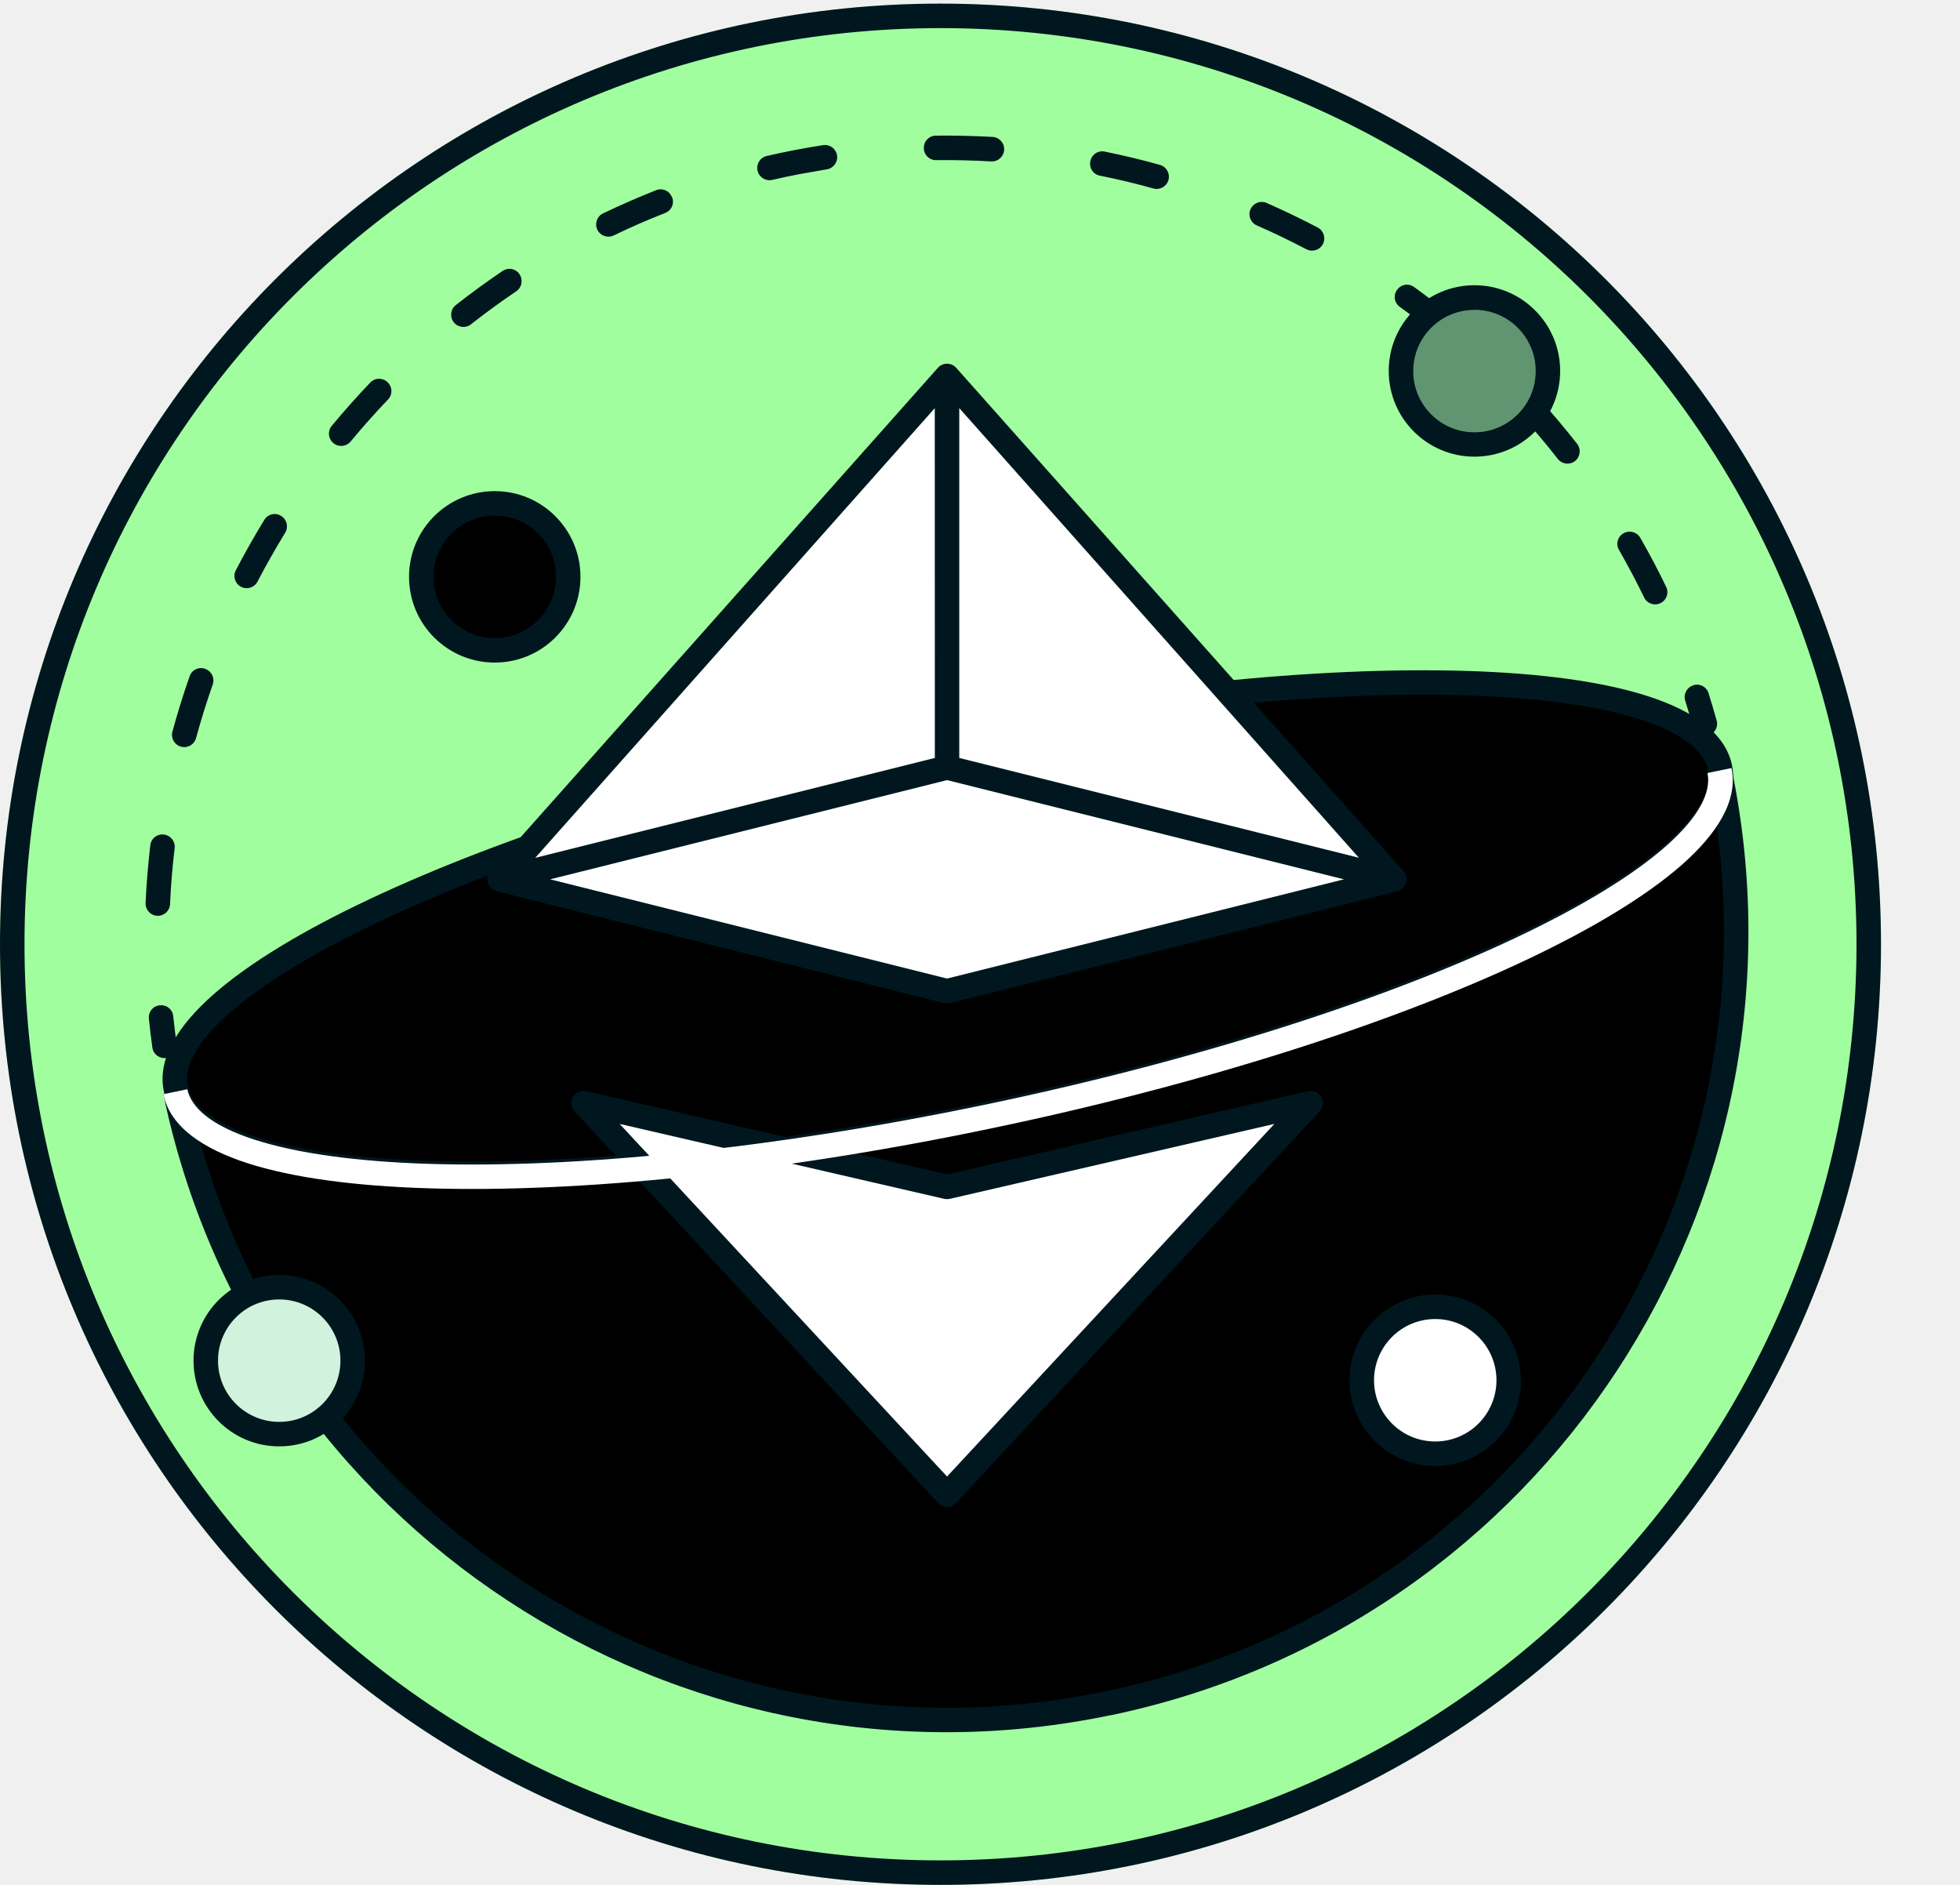
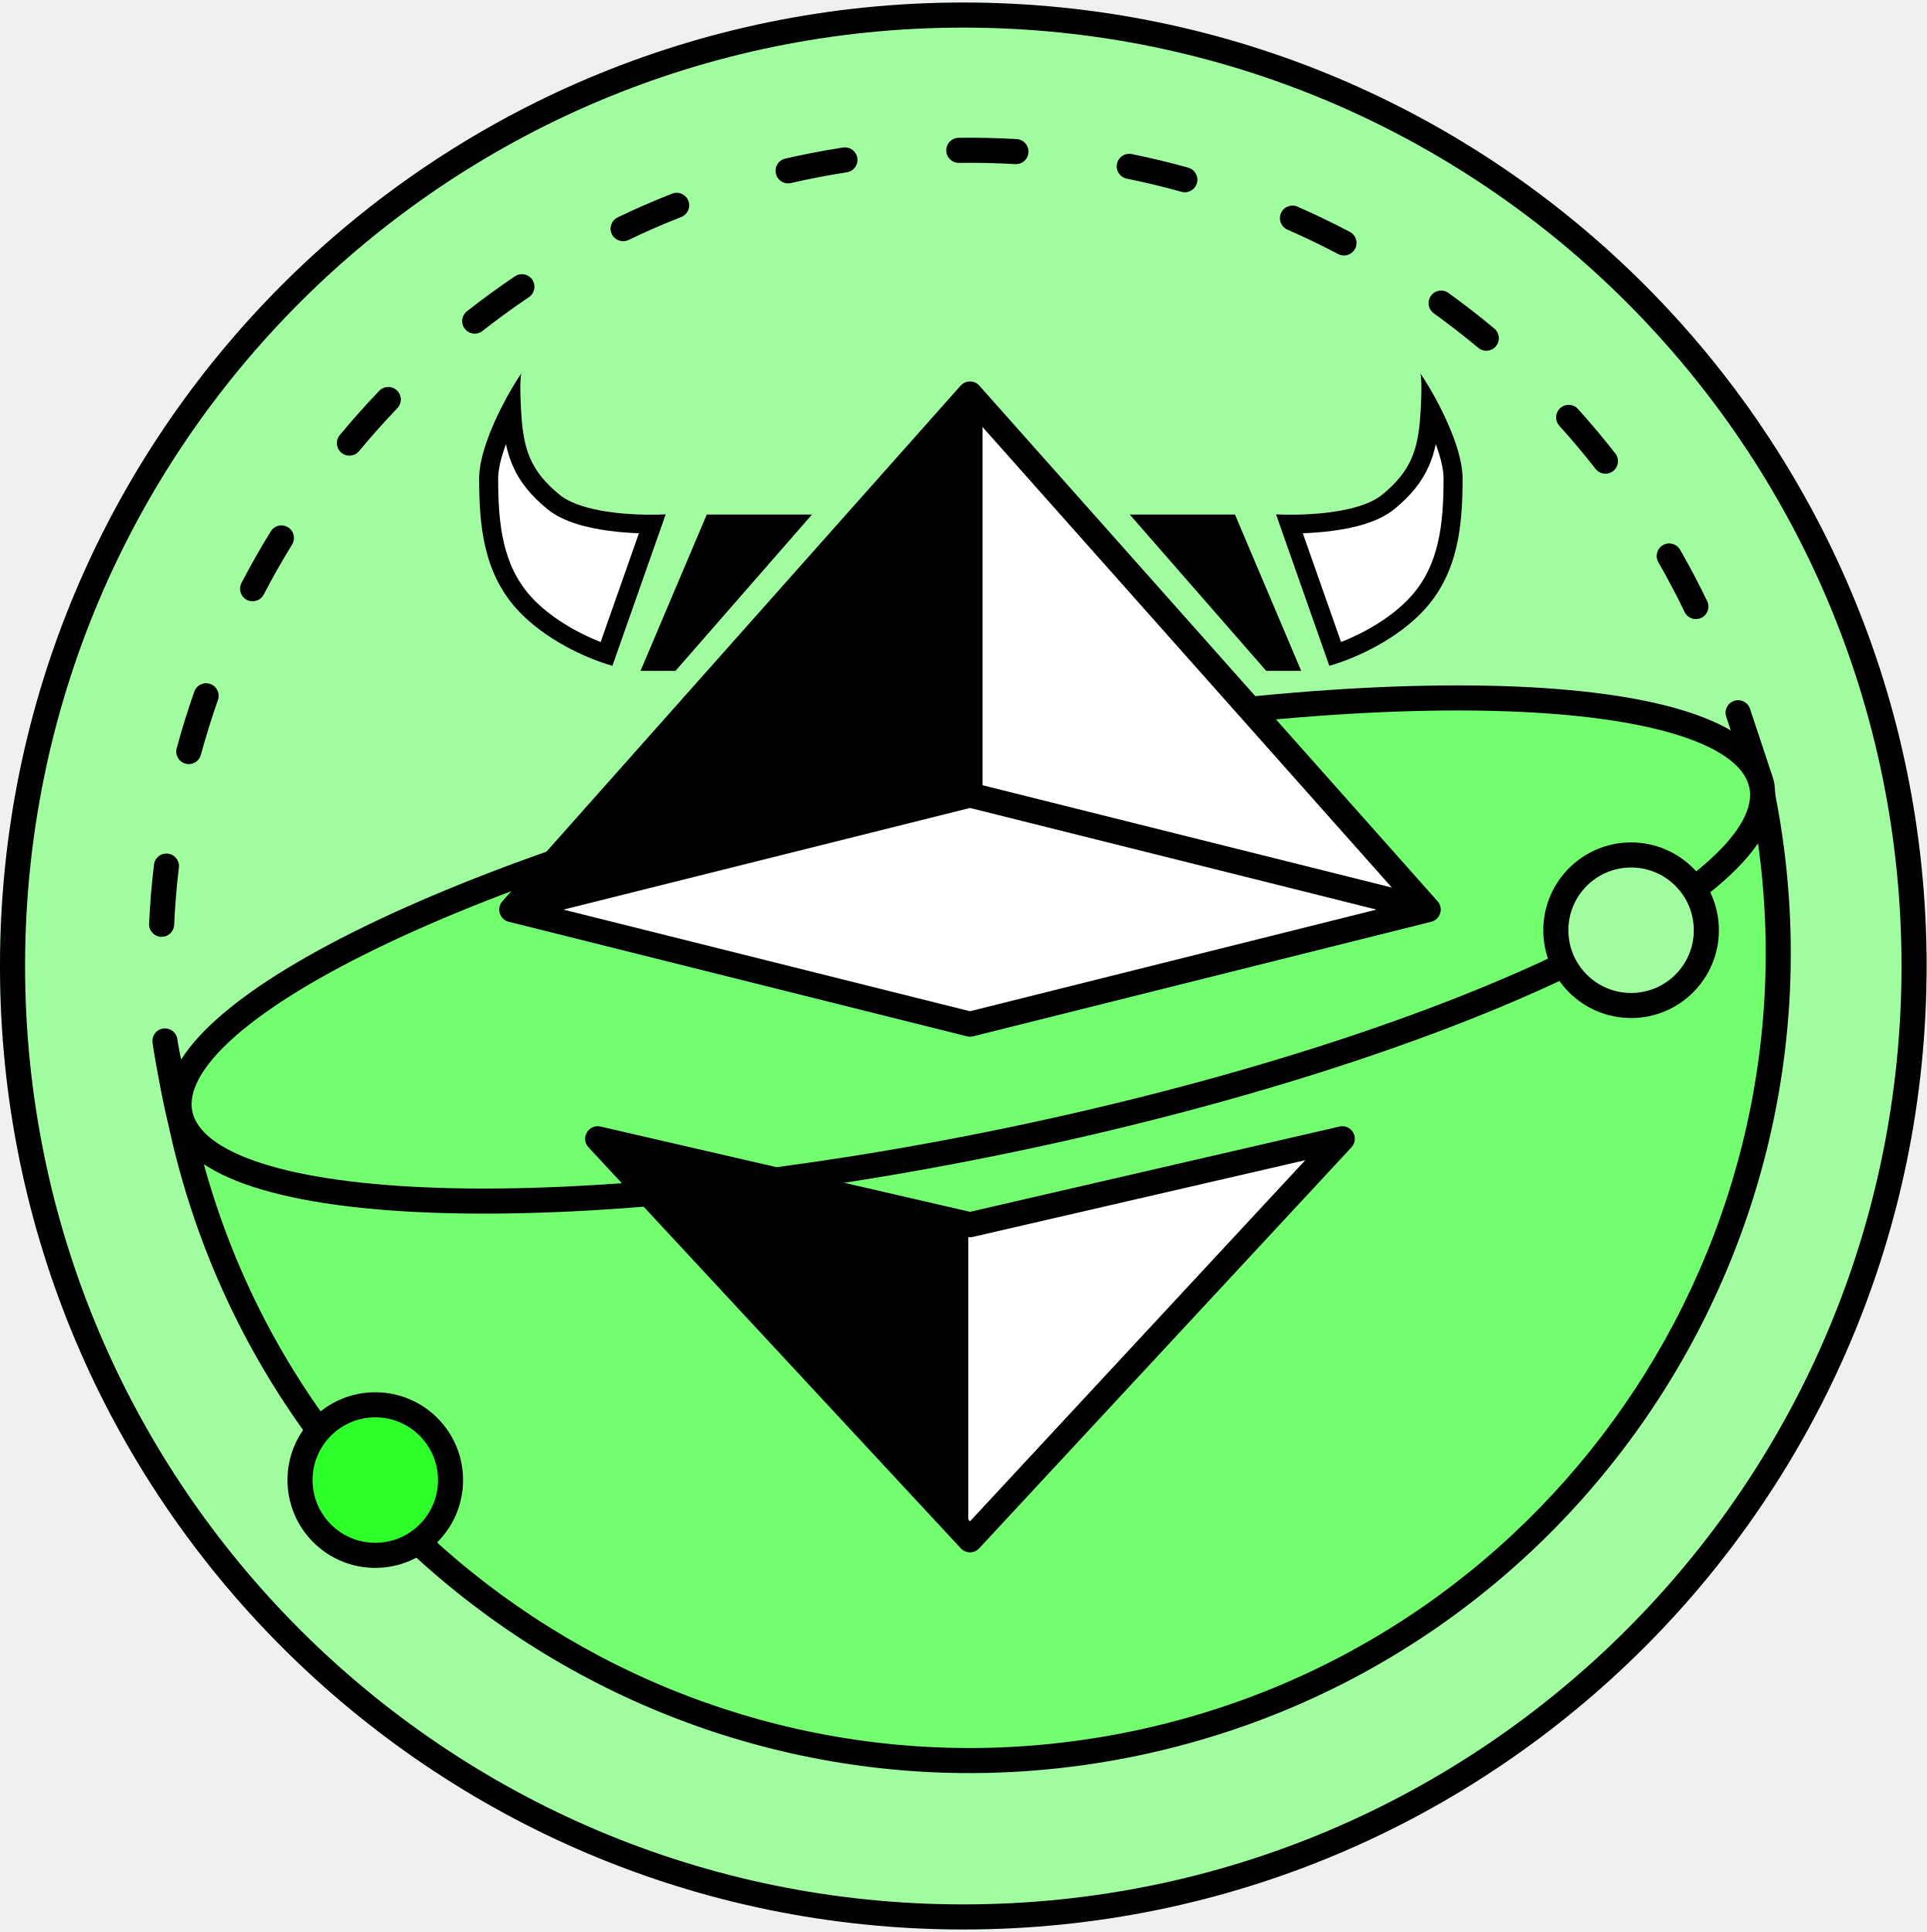
- <svg xmlns="http://www.w3.org/2000/svg" fill="none" viewBox="0 0 26 25">
-   <path fill="#A1FE9F" d="M24.952 12.524c0 6.89-5.586 12.476-12.476 12.476S0 19.414 0 12.524 5.586.048 12.476.048s12.476 5.586 12.476 12.476" />
-   <path fill="#00171F" fill-rule="evenodd" d="M12.476 24.675c6.71 0 12.151-5.44 12.151-12.151S19.187.373 12.476.373.325 5.813.325 12.523c0 6.712 5.44 12.152 12.151 12.152m0 .325c6.89 0 12.476-5.586 12.476-12.476S19.366.048 12.476.048 0 5.634 0 12.524 5.586 25 12.476 25" clip-rule="evenodd" />
-   <path fill="#00171F" fill-rule="evenodd" d="M10.608 2.309q-.183.035-.364.077a.162.162 0 0 1-.073-.317 10 10 0 0 1 .747-.144.162.162 0 0 1 .05.321q-.18.03-.36.063m1.647-.345a.16.16 0 0 1 .16-.165q.379-.004.752.017a.162.162 0 0 1-.018.325q-.363-.021-.73-.017a.16.16 0 0 1-.164-.16m-3.34.65a.16.16 0 0 1-.092.211q-.348.136-.682.298A.162.162 0 1 1 8 2.83q.345-.165.703-.307a.16.16 0 0 1 .21.092m5.551-.477a.16.16 0 0 1 .192-.127q.37.075.731.176a.162.162 0 0 1-.087.313q-.35-.098-.709-.17a.16.16 0 0 1-.127-.192m-7.572 1.5c.05.075.03.176-.044.226q-.309.208-.601.438a.162.162 0 0 1-.2-.256q.3-.236.62-.452a.16.16 0 0 1 .225.044m9.696-.862a.163.163 0 0 1 .215-.084q.345.152.677.326a.162.162 0 1 1-.151.288 10 10 0 0 0-.657-.316.163.163 0 0 1-.084-.214M5.141 5.07a.16.16 0 0 1 .005.23q-.258.27-.495.556a.162.162 0 1 1-.25-.208q.245-.296.51-.573a.16.16 0 0 1 .23-.005m13.392-1.226a.16.16 0 0 1 .227-.036q.304.22.594.46a.162.162 0 1 1-.209.25 10 10 0 0 0-.575-.447.16.16 0 0 1-.037-.227M3.73 6.843c.076.047.1.147.053.223q-.195.318-.367.648a.162.162 0 1 1-.288-.15q.177-.34.378-.668a.16.16 0 0 1 .224-.053m16.478-1.544a.16.16 0 0 1 .229.012q.252.279.484.576a.162.162 0 1 1-.256.2q-.225-.288-.47-.558a.16.16 0 0 1 .012-.23M2.723 8.872c.084.03.129.122.099.207q-.123.35-.221.71a.162.162 0 1 1-.314-.085q.101-.371.228-.733a.16.16 0 0 1 .208-.1m18.814-1.798a.163.163 0 0 1 .222.06q.186.324.35.665a.163.163 0 0 1-.292.141q-.16-.33-.34-.644a.16.16 0 0 1 .06-.222M2.175 11.069c.089.01.152.092.142.18q-.045.369-.061.742a.162.162 0 1 1-.325-.014q.018-.386.063-.766a.16.16 0 0 1 .18-.142m20.287-1.98a.16.16 0 0 1 .204.107q.056.18.107.36a.162.162 0 0 1-.313.088 10 10 0 0 0-.104-.35.163.163 0 0 1 .106-.204M2.12 13.334a.16.16 0 0 1 .178.145q.02.184.045.37a.162.162 0 1 1-.322.045 10 10 0 0 1-.046-.382.16.16 0 0 1 .145-.178" clip-rule="evenodd" />
-   <g filter="url(#a)">
-     <path fill="#000" d="M2.326 14.48c1.176 5.657 6.715 9.288 12.372 8.112s9.288-6.715 8.112-12.372" />
+ <svg xmlns="http://www.w3.org/2000/svg" width="382" height="383" viewBox="0 0 382 383" fill="none">
+   <g clip-path="url(#clip0_1106_1053)">
+     <path d="M382 191.5C382 296.987 296.487 382.5 191 382.5C85.514 382.5 0 296.987 0 191.5C0 86.014 85.514 0.5 191 0.5C296.487 0.5 382 86.014 382 191.5Z" fill="#A1FEA0" />
+     <path fill-rule="evenodd" clip-rule="evenodd" d="M191 377.526C293.74 377.526 377.026 294.24 377.026 191.5C377.026 88.761 293.74 5.474 191 5.474C88.261 5.474 4.974 88.761 4.974 191.5C4.974 294.24 88.261 377.526 191 377.526ZM191 382.5C296.487 382.5 382 296.987 382 191.5C382 86.014 296.487 0.5 191 0.5C85.514 0.5 0 86.014 0 191.5C0 296.987 85.514 382.5 191 382.5Z" fill="black" />
+     <path d="M35.607 221.44C53.617 308.044 138.407 363.638 225.012 345.629C311.616 327.619 367.21 242.829 349.2 156.225" fill="#74FF71" />
+     <path fill-rule="evenodd" clip-rule="evenodd" d="M225.516 348.061C137.567 366.35 51.461 309.892 33.171 221.943L38.041 220.93C55.771 306.19 139.244 360.921 224.503 343.192C309.762 325.461 364.495 241.988 346.764 156.728L351.634 155.717C369.924 243.665 313.465 329.771 225.516 348.061Z" fill="black" />
+     <path d="M200.344 225.958C286.94 207.949 353.626 176.455 349.293 155.615C344.958 134.773 271.244 132.477 184.648 150.486C98.052 168.494 31.365 199.988 35.699 220.828C40.033 241.669 113.747 243.965 200.344 225.958Z" fill="#74FF71" />
+     <path fill-rule="evenodd" clip-rule="evenodd" d="M46.612 205.452C39.7 211.545 37.351 216.559 38.136 220.332C38.92 224.103 43.074 227.767 51.841 230.597C60.396 233.358 72.458 235.024 87.252 235.485C116.799 236.405 156.674 232.509 199.838 223.532C243.003 214.555 281.126 202.233 307.857 189.609C321.239 183.287 331.639 176.952 338.383 171.008C345.295 164.918 347.643 159.903 346.859 156.13C346.075 152.358 341.921 148.695 333.153 145.864C324.599 143.103 312.537 141.437 297.743 140.977C268.196 140.056 228.322 143.954 185.157 152.93C141.992 161.906 103.869 174.229 77.139 186.854C63.755 193.173 53.357 199.51 46.612 205.452ZM75.015 182.355C102.193 169.52 140.712 157.093 184.144 148.06C227.576 139.028 267.855 135.069 297.897 136.005C312.899 136.472 325.49 138.163 334.681 141.131C343.661 144.03 350.346 148.469 351.729 155.117C353.112 161.765 348.749 168.502 341.672 174.741C334.424 181.127 323.551 187.697 309.981 194.106C282.802 206.941 244.283 219.369 200.851 228.401C157.419 237.433 117.139 241.393 87.097 240.456C72.096 239.99 59.505 238.298 50.313 235.331C41.334 232.432 34.649 227.992 33.266 221.344C31.883 214.695 36.245 207.96 43.324 201.721C50.571 195.336 61.444 188.765 75.015 182.355Z" fill="black" />
+     <path d="M323.405 199.321C331.647 199.321 338.328 192.64 338.328 184.399C338.328 176.157 331.647 169.477 323.405 169.477C315.165 169.477 308.484 176.157 308.484 184.399C308.484 192.64 315.165 199.321 323.405 199.321Z" fill="#A1FEA0" />
+     <path fill-rule="evenodd" clip-rule="evenodd" d="M323.408 171.975C316.542 171.975 310.974 177.542 310.974 184.41C310.974 191.277 316.542 196.845 323.408 196.845C330.277 196.845 335.843 191.277 335.843 184.41C335.843 177.542 330.277 171.975 323.408 171.975ZM306 184.41C306 174.794 313.794 167 323.408 167C333.023 167 340.817 174.794 340.817 184.41C340.817 194.024 333.023 201.819 323.408 201.819C313.794 201.819 306 194.024 306 184.41Z" fill="black" />
+     <path d="M74.41 308.336C82.651 308.336 89.332 301.655 89.332 293.413C89.332 285.173 82.651 278.492 74.41 278.492C66.169 278.492 59.488 285.173 59.488 293.413C59.488 301.655 66.169 308.336 74.41 308.336Z" fill="#2FFF2B" />
+     <path fill-rule="evenodd" clip-rule="evenodd" d="M74.409 280.975C67.541 280.975 61.974 286.542 61.974 293.41C61.974 300.277 67.541 305.845 74.409 305.845C81.277 305.845 86.844 300.277 86.844 293.41C86.844 286.542 81.277 280.975 74.409 280.975ZM57 293.41C57 283.794 64.794 276 74.409 276C84.024 276 91.818 283.794 91.818 293.41C91.818 303.024 84.024 310.819 74.409 310.819C64.794 310.819 57 303.024 57 293.41Z" fill="black" />
+     <path d="M101.469 180.31L192.326 203.024L283.184 180.309L192.326 78.094L101.469 180.31Z" fill="white" />
+     <path d="M101.469 180.313L192.326 157.598L283.184 180.311" fill="white" />
+     <path d="M191.992 78.094V157.677L102.461 179.563L191.992 78.094Z" fill="black" />
+     <path d="M140.133 102L127 133H133.933L161 102H140.133Z" fill="black" />
+     <path d="M132 101.961L121.429 132C116.143 130.513 107.904 126.704 102.551 120.846C95.755 113.41 94.999 103.865 95 94.82C95.001 88.128 100.692 77.872 103.376 74C103.227 74.43 103.018 76.667 103.376 82.173C103.823 89.056 105.165 93.358 110.979 98.09C115.631 101.875 126.931 102.248 132 101.961Z" fill="white" />
+     <path fill-rule="evenodd" clip-rule="evenodd" d="M132 101.961C130.907 102.023 129.524 102.054 127.981 102.027C122.367 101.929 114.628 101.059 110.979 98.09C105.165 93.358 103.823 89.056 103.376 82.173C103.359 81.911 103.343 81.656 103.329 81.409C103.038 76.458 103.234 74.41 103.376 74C102.359 75.466 100.911 77.849 99.504 80.607C97.197 85.13 95 90.663 95 94.82C94.999 103.865 95.755 113.41 102.551 120.846C107.904 126.704 116.143 130.513 121.429 132L132 101.961ZM126.684 105.712L119.094 127.28C114.562 125.5 109.089 122.443 105.357 118.359C99.598 112.057 98.775 103.825 98.775 94.821C98.776 93.015 99.358 90.641 100.317 88.046C100.635 89.55 101.077 91.006 101.704 92.423C103.111 95.603 105.321 98.309 108.574 100.956C111.785 103.569 116.723 104.698 120.834 105.238C122.834 105.501 124.838 105.646 126.684 105.712Z" fill="black" />
+     <path d="M244.868 102L258 133H251.068L224 102H244.868Z" fill="black" />
+     <path d="M253 101.961L263.572 132C268.857 130.513 277.096 126.704 282.449 120.846C289.245 113.41 290.001 103.865 290 94.82C290 88.128 284.308 77.872 281.624 74C281.773 74.43 281.982 76.667 281.624 82.173C281.177 89.056 279.835 93.358 274.021 98.09C269.369 101.875 258.068 102.248 253 101.961Z" fill="white" />
+     <path fill-rule="evenodd" clip-rule="evenodd" d="M253 101.961C254.093 102.023 255.475 102.054 257.019 102.027C262.632 101.929 270.372 101.059 274.021 98.09C279.835 93.358 281.177 89.056 281.624 82.173C281.641 81.911 281.657 81.656 281.671 81.409C281.962 76.458 281.766 74.41 281.624 74C282.641 75.466 284.088 77.849 285.496 80.607C287.803 85.13 290 90.663 290 94.82C290.001 103.865 289.245 113.41 282.449 120.846C277.096 126.704 268.857 130.513 263.572 132L253 101.961ZM258.316 105.712L265.906 127.28C270.437 125.5 275.91 122.443 279.643 118.359C285.402 112.057 286.225 103.825 286.225 94.821C286.225 93.015 285.642 90.641 284.682 88.046C284.366 89.55 283.924 91.006 283.296 92.423C281.889 95.603 279.679 98.309 276.426 100.956C273.215 103.569 268.277 104.698 264.166 105.238C262.166 105.501 260.162 105.646 258.316 105.712Z" fill="black" />
+     <path d="M118.505 225.746L192.328 305.246L266.149 225.746L192.327 242.782L118.505 225.746Z" fill="white" />
+     <path fill-rule="evenodd" clip-rule="evenodd" d="M192.325 75.617C193.035 75.617 193.712 75.921 194.184 76.452L285.042 178.666C285.62 179.317 285.815 180.222 285.559 181.053C285.302 181.884 284.63 182.521 283.786 182.732L192.928 205.446C192.533 205.545 192.119 205.545 191.723 205.446L100.864 182.734C100.02 182.523 99.348 181.886 99.091 181.054C98.835 180.223 99.031 179.319 99.609 178.668L190.467 76.452C190.939 75.921 191.614 75.617 192.325 75.617ZM189.839 84.645L108.675 175.955L189.839 155.664V84.645ZM192.325 160.17L111.722 180.321L192.325 200.469L272.928 180.319L192.325 160.17ZM275.975 175.954L194.812 155.664V84.645L275.975 175.954ZM116.351 224.502C116.898 223.557 117.998 223.079 119.063 223.325L192.325 240.231L265.588 223.325C266.653 223.079 267.753 223.557 268.3 224.502C268.847 225.447 268.713 226.639 267.97 227.44L194.149 306.94C193.679 307.448 193.018 307.735 192.326 307.735C191.636 307.735 190.974 307.448 190.503 306.94L116.681 227.44C115.938 226.639 115.804 225.447 116.351 224.502ZM125.839 229.993L192.326 301.594L258.811 229.993L192.884 245.207C192.516 245.292 192.134 245.292 191.766 245.207L125.839 229.993Z" fill="black" />
+     <path d="M191.993 303.916V242.239L118.379 225.328L191.993 303.916Z" fill="black" />
+     <path fill-rule="evenodd" clip-rule="evenodd" d="M162.405 35.113C160.531 35.471 158.67 35.863 156.824 36.288C155.486 36.596 154.15 35.76 153.843 34.422C153.535 33.083 154.37 31.748 155.709 31.441C157.616 31.002 159.537 30.597 161.469 30.227C163.364 29.865 165.257 29.537 167.149 29.243C168.506 29.032 169.777 29.961 169.988 31.318C170.2 32.675 169.27 33.947 167.913 34.158C166.079 34.443 164.243 34.761 162.405 35.113ZM187.621 29.834C187.603 28.46 188.701 27.332 190.075 27.314C193.933 27.263 197.77 27.35 201.583 27.571C202.953 27.651 204 28.827 203.92 30.198C203.841 31.57 202.666 32.616 201.294 32.537C197.599 32.322 193.88 32.238 190.141 32.288C188.767 32.306 187.64 31.207 187.621 29.834ZM136.48 39.795C136.982 41.074 136.353 42.517 135.074 43.019C131.526 44.413 128.043 45.932 124.631 47.571C123.393 48.166 121.907 47.644 121.312 46.406C120.717 45.168 121.239 43.682 122.477 43.087C125.999 41.396 129.594 39.828 133.256 38.389C134.535 37.887 135.978 38.517 136.48 39.795ZM221.468 32.48C221.743 31.134 223.056 30.265 224.402 30.539C228.174 31.306 231.907 32.206 235.594 33.233C236.918 33.602 237.691 34.974 237.322 36.297C236.954 37.62 235.582 38.393 234.259 38.025C230.685 37.028 227.067 36.157 223.41 35.413C222.064 35.139 221.194 33.826 221.468 32.48ZM105.546 55.451C106.314 56.589 106.014 58.135 104.875 58.903C101.72 61.031 98.647 63.27 95.662 65.612C94.581 66.46 93.018 66.271 92.17 65.191C91.323 64.11 91.511 62.547 92.592 61.699C95.67 59.283 98.839 56.975 102.094 54.779C103.232 54.011 104.778 54.312 105.546 55.451ZM253.988 42.243C254.54 40.986 256.007 40.413 257.264 40.965C260.783 42.509 264.243 44.175 267.636 45.96C268.853 46.599 269.32 48.103 268.68 49.318C268.041 50.534 266.538 51.002 265.322 50.362C262.032 48.632 258.678 47.017 255.266 45.52C254.008 44.968 253.437 43.501 253.988 42.243ZM78.706 77.401C79.698 78.351 79.733 79.925 78.784 80.918C76.155 83.665 73.625 86.505 71.198 89.429C70.321 90.486 68.753 90.632 67.696 89.755C66.639 88.878 66.493 87.31 67.371 86.253C69.872 83.239 72.48 80.312 75.19 77.479C76.139 76.487 77.713 76.452 78.706 77.401ZM283.725 58.635C284.528 57.52 286.082 57.269 287.196 58.072C290.309 60.316 293.342 62.67 296.291 65.13C297.345 66.01 297.487 67.578 296.607 68.633C295.727 69.688 294.159 69.829 293.105 68.95C290.246 66.565 287.305 64.282 284.287 62.106C283.173 61.303 282.921 59.749 283.725 58.635ZM57.103 104.526C58.273 105.246 58.637 106.777 57.917 107.947C55.926 111.183 54.049 114.49 52.29 117.862C51.654 119.08 50.152 119.552 48.934 118.917C47.717 118.281 47.244 116.779 47.88 115.561C49.693 112.085 51.629 108.676 53.681 105.341C54.401 104.171 55.933 103.806 57.103 104.526ZM309.363 80.897C310.382 79.977 311.956 80.057 312.876 81.076C315.443 83.92 317.914 86.859 320.282 89.889C321.129 90.971 320.936 92.534 319.854 93.38C318.772 94.226 317.209 94.034 316.363 92.952C314.068 90.015 311.672 87.166 309.184 84.409C308.263 83.39 308.344 81.817 309.363 80.897ZM41.695 135.589C42.991 136.045 43.672 137.465 43.217 138.76C41.959 142.339 40.828 145.968 39.829 149.641C39.468 150.967 38.102 151.749 36.776 151.388C35.451 151.027 34.669 149.661 35.029 148.335C36.061 144.545 37.227 140.802 38.524 137.111C38.98 135.815 40.399 135.134 41.695 135.589ZM329.733 108.061C330.925 107.377 332.443 107.789 333.128 108.98C335.03 112.296 336.823 115.692 338.497 119.163C339.095 120.4 338.575 121.887 337.339 122.484C336.102 123.081 334.615 122.562 334.017 121.325C332.395 117.96 330.657 114.669 328.813 111.456C328.13 110.265 328.541 108.745 329.733 108.061ZM33.295 169.227C34.659 169.391 35.632 170.63 35.468 171.993C35.018 175.749 34.704 179.535 34.531 183.346C34.468 184.718 33.306 185.779 31.933 185.717C30.561 185.655 29.5 184.492 29.562 183.12C29.741 179.185 30.065 175.278 30.53 171.402C30.693 170.037 31.931 169.064 33.295 169.227ZM343.874 138.927C345.184 138.511 346.582 139.236 346.998 140.545C347.577 142.37 351.21 153.079 351.728 154.936C352.096 156.259 351.323 157.631 350 158C348.677 158.369 347.306 157.596 346.936 156.273C346.434 154.472 342.819 143.819 342.258 142.05C341.842 140.741 342.566 139.342 343.874 138.927ZM32.453 203.884C33.819 203.743 35.04 204.738 35.181 206.104C35.375 207.99 38.161 220.419 38.426 222.309C38.617 223.671 37.668 224.927 36.308 225.118C34.948 225.309 33.691 224.36 33.5 223C33 222.5 30.433 208.558 30.233 206.613C30.093 205.247 31.086 204.024 32.453 203.884Z" fill="black" />
  </g>
-   <g filter="url(#b)">
-     <path fill="#00171F" fill-rule="evenodd" d="M14.73 22.75c-5.744 1.196-11.369-2.492-12.563-8.237l.318-.066c1.158 5.569 6.61 9.144 12.18 7.986s9.144-6.61 7.986-12.18l.318-.066c1.194 5.745-2.494 11.37-8.238 12.564" clip-rule="evenodd" />
-   </g>
-   <path fill="#000" d="M13.086 14.775c5.657-1.176 10.013-3.233 9.73-4.594s-5.098-1.512-10.755-.336C6.405 11.022 2.05 13.08 2.331 14.44c.284 1.362 5.099 1.511 10.755.335" />
-   <path fill="#00171F" fill-rule="evenodd" d="M3.045 13.435c-.452.398-.605.726-.554.972s.323.486.895.67c.559.181 1.347.29 2.313.32 1.93.06 4.535-.194 7.354-.78s5.31-1.392 7.056-2.217c.874-.412 1.553-.826 1.994-1.215.451-.398.605-.725.554-.972-.052-.246-.323-.485-.896-.67-.558-.18-1.346-.29-2.313-.32-1.93-.06-4.534.195-7.354.781s-5.31 1.392-7.055 2.216c-.875.413-1.554.827-1.994 1.215M4.9 11.927c1.775-.839 4.291-1.65 7.128-2.24s5.468-.85 7.43-.788c.98.03 1.803.141 2.403.335.587.19 1.023.48 1.114.913.09.435-.195.875-.657 1.282-.474.417-1.184.846-2.07 1.265-1.776.838-4.292 1.65-7.129 2.24s-5.468.849-7.43.788c-.98-.03-1.802-.141-2.403-.335-.586-.19-1.023-.48-1.113-.914s.194-.874.657-1.282c.473-.417 1.183-.846 2.07-1.264" clip-rule="evenodd" />
-   <path fill="#fff" d="m7.74 14.63 4.823 5.193 4.822-5.193-4.822 1.113zm-1.112-2.967 5.935 1.484 5.934-1.484-5.934-6.677zm5.935-6.677v5.193z" />
-   <path fill="#fff" d="m6.628 11.663 5.935-1.484 5.934 1.484" />
-   <path fill="#00171F" fill-rule="evenodd" d="M12.563 4.824c.046 0 .09.02.121.054l5.935 6.677a.163.163 0 0 1-.082.266l-5.935 1.483a.2.2 0 0 1-.079 0l-5.935-1.483a.163.163 0 0 1-.082-.266l5.935-6.676a.16.16 0 0 1 .122-.055m-.163.59-5.3 5.964 5.301-1.325zm.163 4.933-5.265 1.316 5.265 1.316 5.265-1.316zm5.463 1.03-5.301-1.324v-4.64zM7.6 14.55a.16.16 0 0 1 .177-.077l4.786 1.104 4.785-1.104a.162.162 0 0 1 .156.269l-4.822 5.193a.16.16 0 0 1-.238 0L7.622 14.74a.16.16 0 0 1-.022-.192m.62.359 4.343 4.677 4.342-4.677-4.306.994a.2.2 0 0 1-.073 0z" clip-rule="evenodd" />
-   <path fill="#fff" fill-rule="evenodd" d="M5.693 15.437c1.93.06 4.535-.195 7.354-.781s5.31-1.392 7.056-2.216c.874-.413 1.553-.827 1.994-1.215.451-.398.605-.725.553-.972l.319-.066c.09.434-.195.874-.657 1.282-.474.417-1.184.846-2.07 1.265-1.776.838-4.292 1.65-7.129 2.24s-5.468.848-7.43.787c-.98-.03-1.802-.14-2.403-.334-.586-.19-1.023-.48-1.113-.914l.318-.066c.051.246.322.486.895.67.559.18 1.347.29 2.313.32" clip-rule="evenodd" />
-   <path fill="#fff" d="M19.039 19.282a.975.975 0 1 0 0-1.95.975.975 0 0 0 0 1.95" />
-   <path fill="#00171F" fill-rule="evenodd" d="M19.039 17.495a.812.812 0 1 0 0 1.624.812.812 0 0 0 0-1.624m-1.137.812a1.137 1.137 0 1 1 2.274 0 1.137 1.137 0 0 1-2.274 0" clip-rule="evenodd" />
-   <path fill="#D1F2DD" d="M3.704 19.022a.975.975 0 1 0 0-1.95.975.975 0 0 0 0 1.95" />
-   <path fill="#00171F" fill-rule="evenodd" d="M3.704 17.235a.812.812 0 1 0 0 1.624.812.812 0 0 0 0-1.624m-1.137.812a1.137 1.137 0 1 1 2.274 0 1.137 1.137 0 0 1-2.274 0" clip-rule="evenodd" />
-   <path fill="#000" d="M6.563 8.625a.975.975 0 1 0 0-1.95.975.975 0 0 0 0 1.95" />
-   <path fill="#00171F" fill-rule="evenodd" d="M6.563 6.838a.812.812 0 1 0 0 1.625.812.812 0 0 0 0-1.625m-1.137.813a1.137 1.137 0 1 1 2.274 0 1.137 1.137 0 0 1-2.274 0" clip-rule="evenodd" />
-   <path fill="#619571" d="M19.559 5.896a.975.975 0 1 0 0-1.95.975.975 0 0 0 0 1.95" />
-   <path fill="#00171F" fill-rule="evenodd" d="M19.559 4.11a.812.812 0 1 0 0 1.624.812.812 0 0 0 0-1.625m-1.137.811a1.137 1.137 0 1 1 2.274 0 1.137 1.137 0 0 1-2.274 0" clip-rule="evenodd" />
  <defs>
-     <filter id="a" width="60.705" height="52.593" x="-17.674" y="-9.78" color-interpolation-filters="sRGB" filterUnits="userSpaceOnUse">
-       <feFlood flood-opacity="0" result="BackgroundImageFix" />
-       <feGaussianBlur in="BackgroundImageFix" stdDeviation="10" />
-       <feComposite in2="SourceAlpha" operator="in" result="effect1_backgroundBlur_15027_7981" />
-       <feBlend in="SourceGraphic" in2="effect1_backgroundBlur_15027_7981" result="shape" />
-     </filter>
-     <filter id="b" width="61.027" height="52.789" x="-17.833" y="-9.813" color-interpolation-filters="sRGB" filterUnits="userSpaceOnUse">
-       <feFlood flood-opacity="0" result="BackgroundImageFix" />
-       <feGaussianBlur in="BackgroundImageFix" stdDeviation="10" />
-       <feComposite in2="SourceAlpha" operator="in" result="effect1_backgroundBlur_15027_7981" />
-       <feBlend in="SourceGraphic" in2="effect1_backgroundBlur_15027_7981" result="shape" />
-     </filter>
+     <clipPath id="clip0_1106_1053">
+       <rect width="382" height="382" fill="white" transform="translate(0 0.5)" />
+     </clipPath>
  </defs>
</svg>
